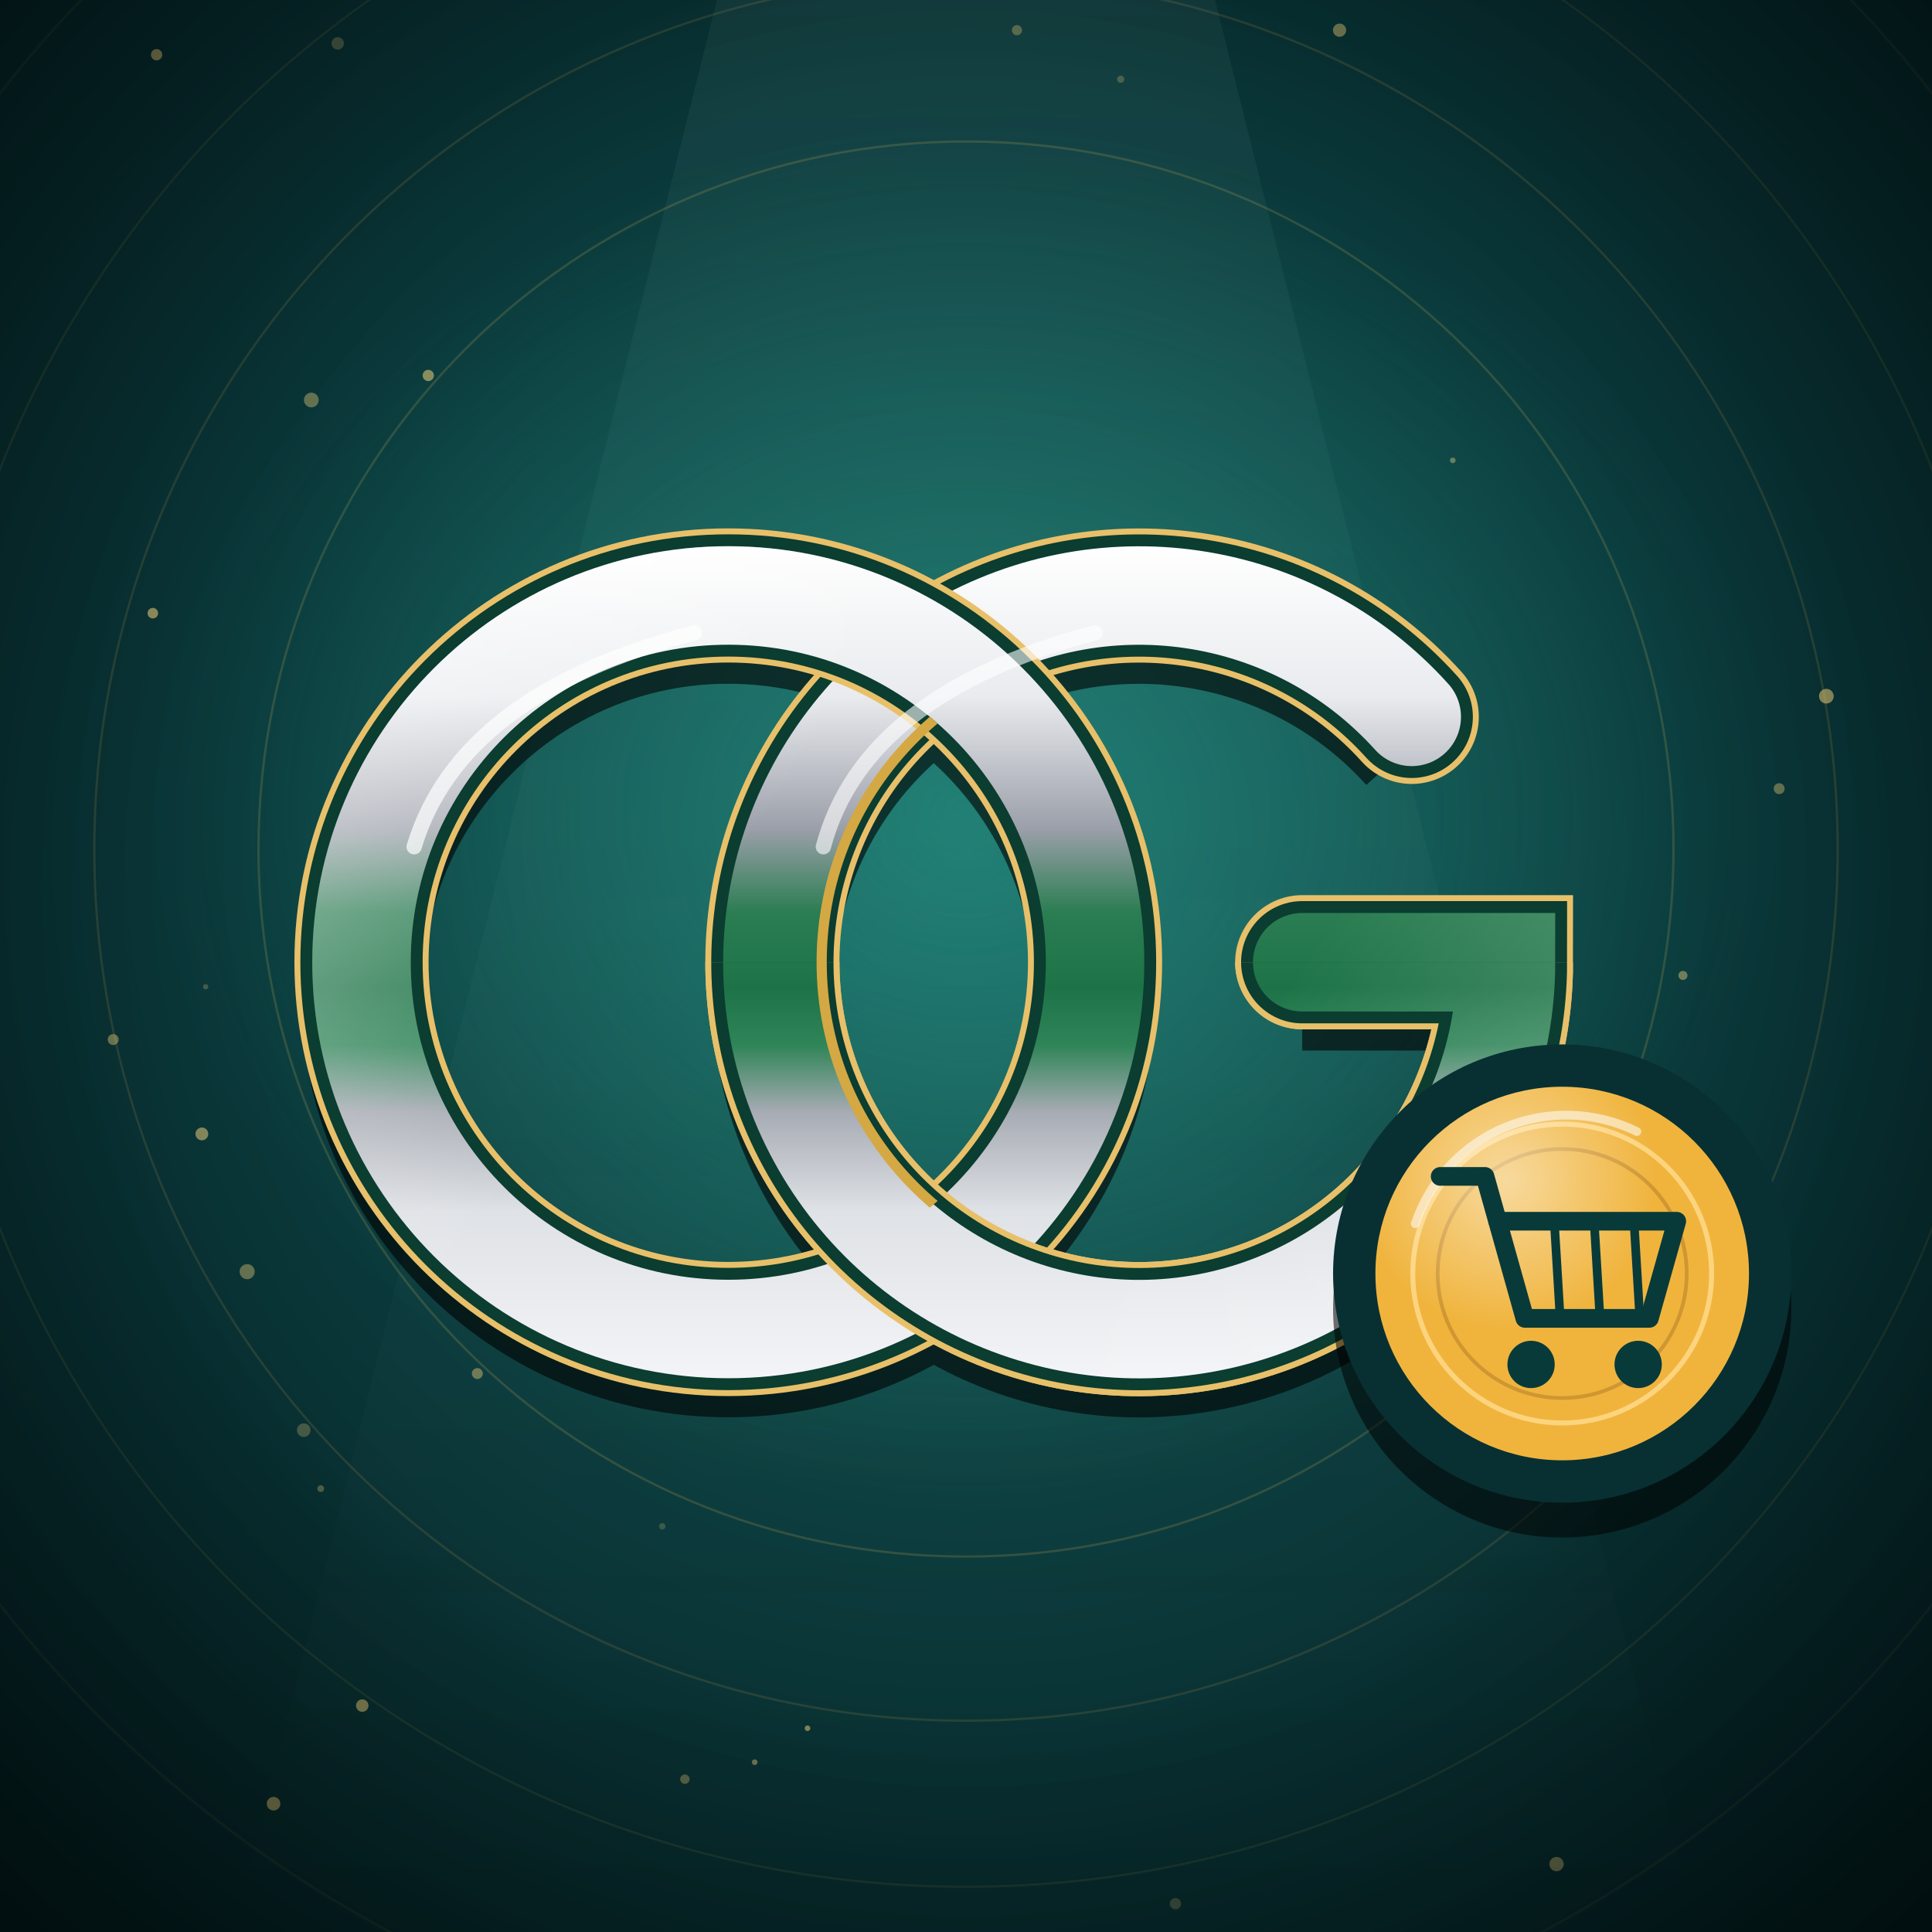
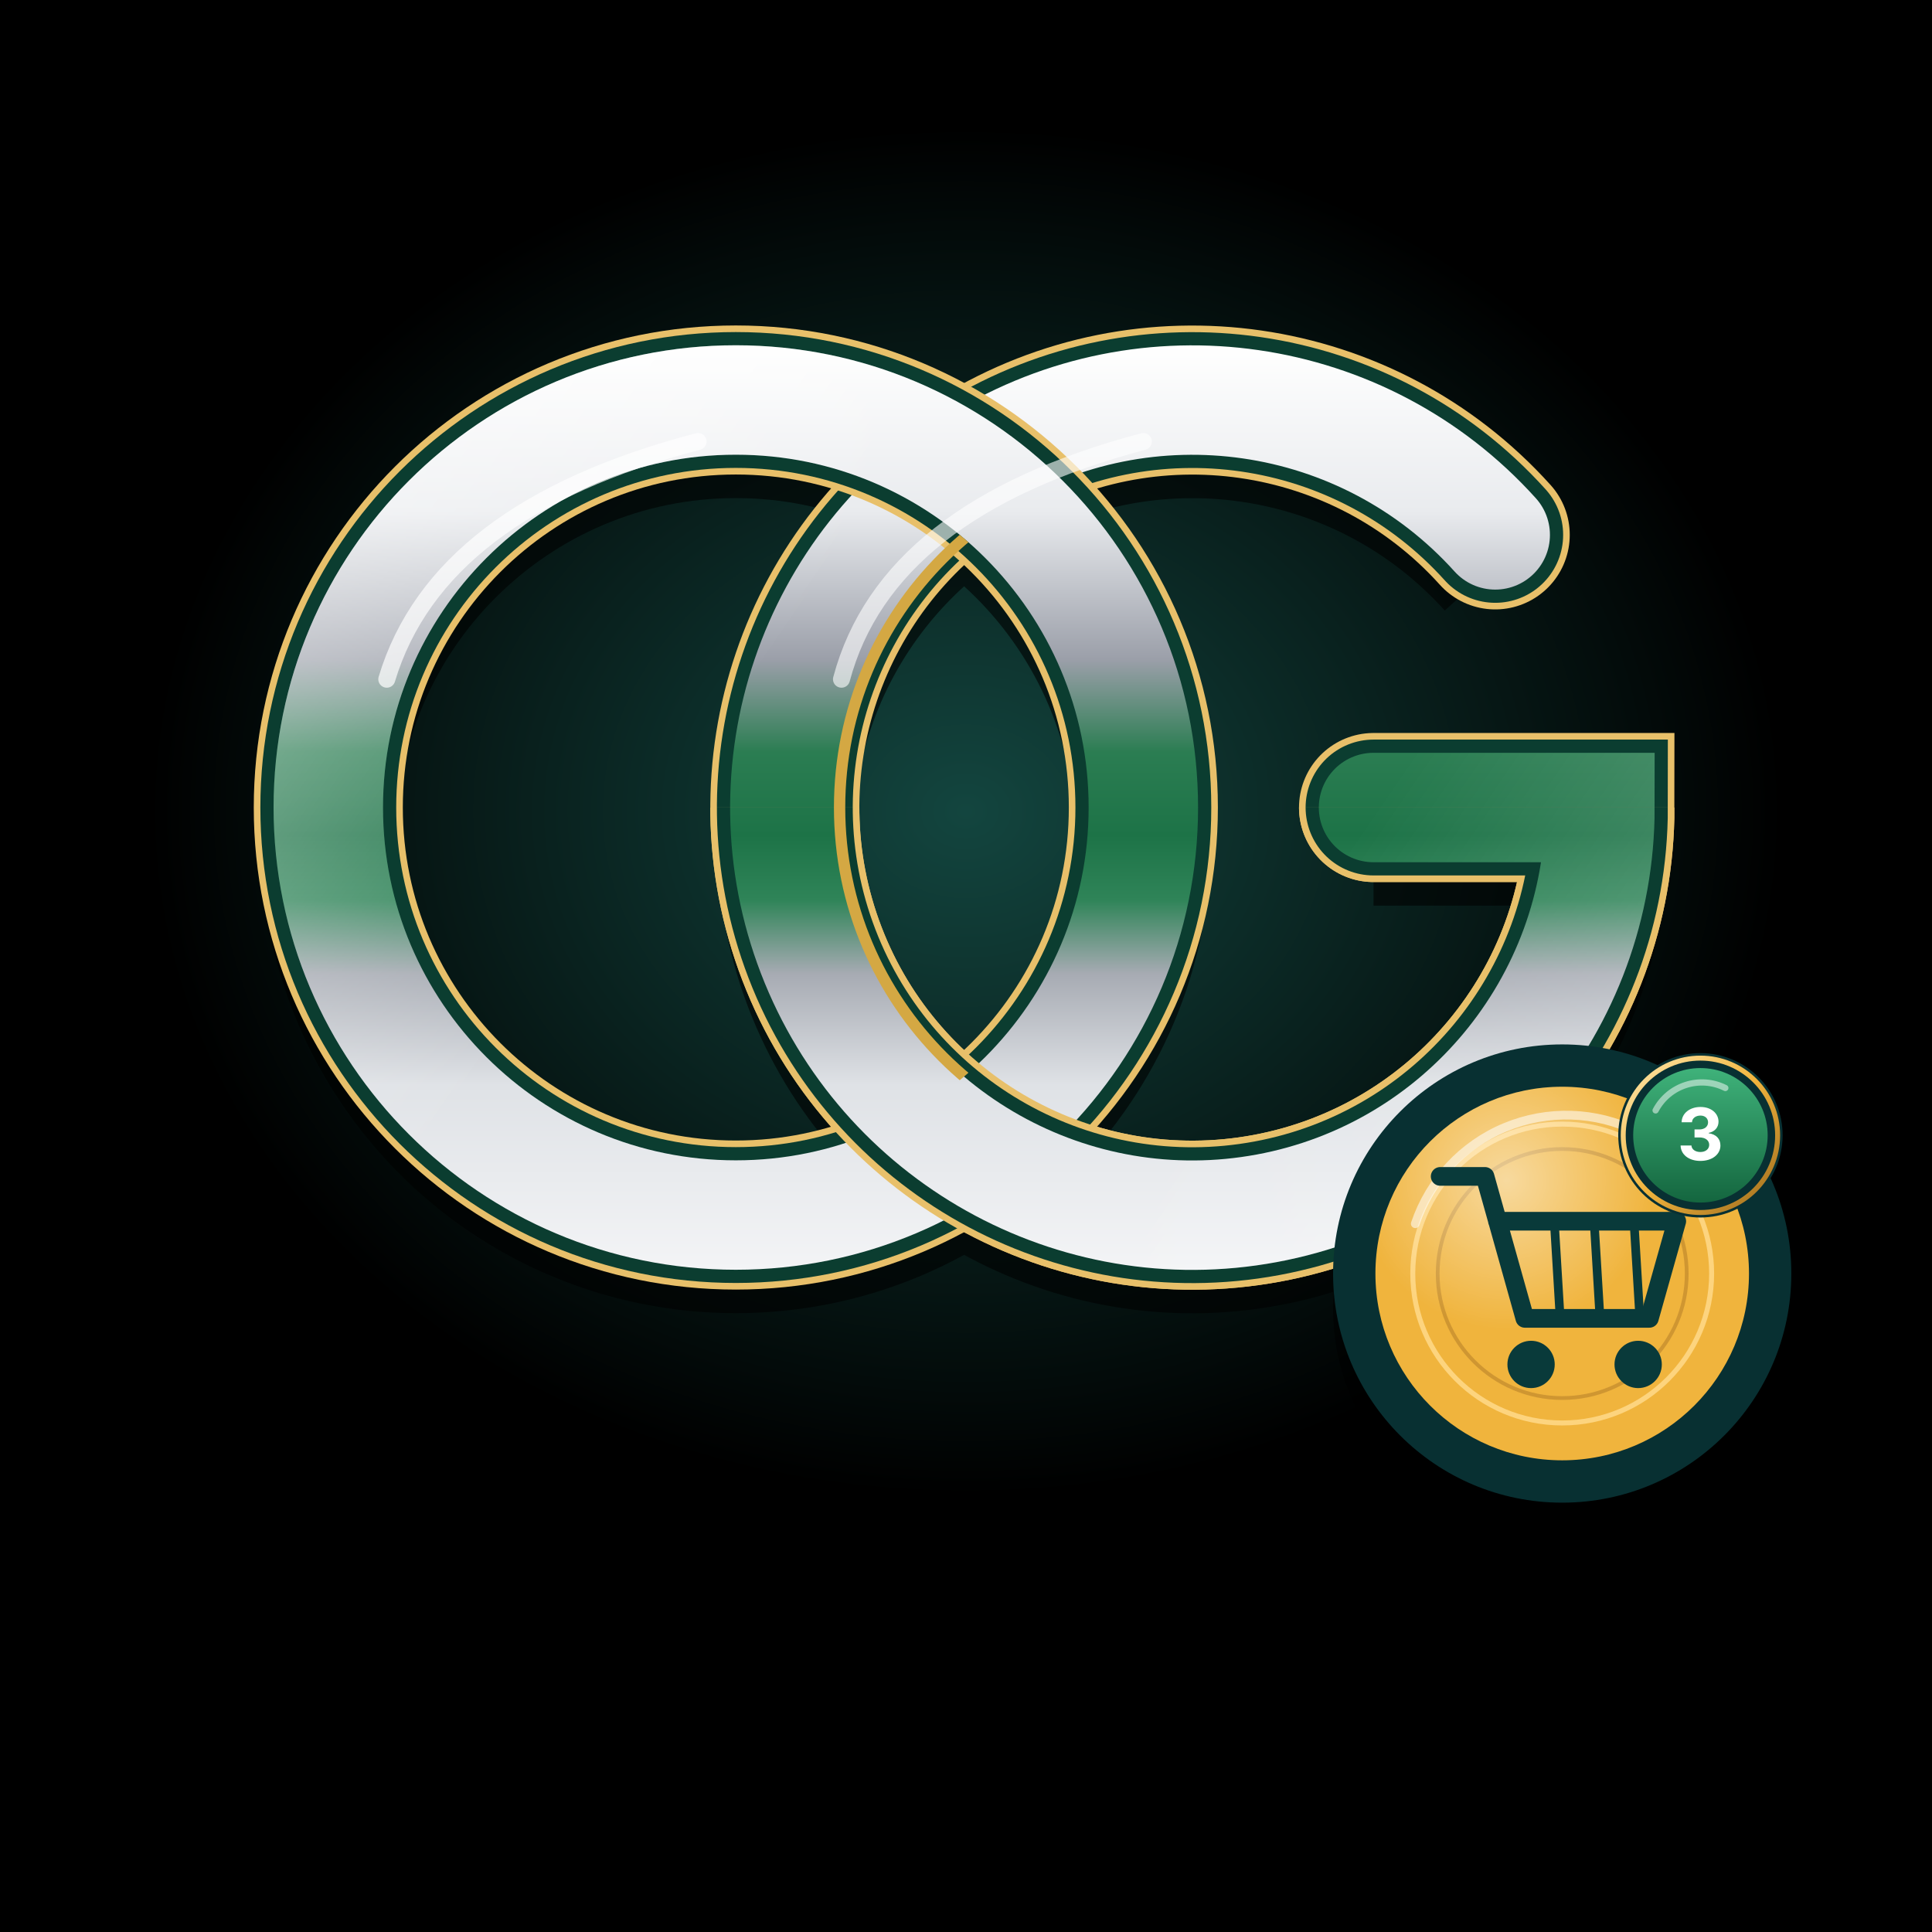
<svg xmlns="http://www.w3.org/2000/svg" xmlns:xlink="http://www.w3.org/1999/xlink" viewBox="0 0 1024 1024" width="4096" height="4096">
  <defs>
    <linearGradient id="bg" x1="0" y1="0" x2="0" y2="1">
      <stop offset="0" stop-color="#0b3a3c" />
      <stop offset="1" stop-color="#062022" />
    </linearGradient>
    <radialGradient id="bgr" cx="0.5" cy="0.44" r="0.75">
      <stop offset="0" stop-color="#16675f" />
      <stop offset=".5" stop-color="#0a383a" />
      <stop offset="1" stop-color="#031a1c" />
    </radialGradient>
    <radialGradient id="halo" cx=".5" cy=".5" r=".5">
      <stop offset="0" stop-color="#2a9a8c" stop-opacity=".45" />
      <stop offset="1" stop-color="#2a9a8c" stop-opacity="0" />
    </radialGradient>
    <linearGradient id="metal" gradientUnits="userSpaceOnUse" x1="0" y1="265" x2="0" y2="755">
      <stop offset="0" stop-color="#ffffff" />
      <stop offset=".18" stop-color="#e9ebee" />
      <stop offset=".34" stop-color="#9b9fa9" />
      <stop offset=".44" stop-color="#2b7d52" />
      <stop offset=".53" stop-color="#1d7347" />
      <stop offset=".6" stop-color="#2f8458" />
      <stop offset=".68" stop-color="#a7abb3" />
      <stop offset=".8" stop-color="#dfe2e6" />
      <stop offset="1" stop-color="#f3f4f6" />
    </linearGradient>
    <linearGradient id="gold" x1="0" y1="0" x2="0" y2="1">
      <stop offset="0" stop-color="#ffeca8" />
      <stop offset=".35" stop-color="#e2b856" />
      <stop offset=".7" stop-color="#b0822c" />
      <stop offset="1" stop-color="#e8c468" />
    </linearGradient>
    <linearGradient id="goldtxt" gradientUnits="userSpaceOnUse" x1="0" y1="0" x2="0" y2="1">
      <stop offset="0" stop-color="#ffeca8" />
      <stop offset=".4" stop-color="#e2b856" />
      <stop offset=".75" stop-color="#b0822c" />
      <stop offset="1" stop-color="#e8c468" />
    </linearGradient>
    <linearGradient id="dot" x1="0" y1="0" x2="0" y2="1">
      <stop offset="0" stop-color="#fff" />
      <stop offset="1" stop-color="#cdd6d6" />
    </linearGradient>
    <linearGradient id="sheen" gradientUnits="userSpaceOnUse" x1="150" y1="260" x2="880" y2="760">
      <stop offset="0" stop-color="#fff" stop-opacity=".55" />
      <stop offset=".35" stop-color="#fff" stop-opacity="0" />
      <stop offset=".7" stop-color="#fff" stop-opacity="0" />
      <stop offset="1" stop-color="#fff" stop-opacity=".28" />
    </linearGradient>
    <linearGradient id="rim" x1="0" y1="0" x2="1" y2="1">
      <stop offset="0" stop-color="#FFE9B0" />
      <stop offset=".5" stop-color="#F0B43D" />
      <stop offset="1" stop-color="#9C6A1C" />
    </linearGradient>
    <linearGradient id="emer" x1="0" y1="0" x2="0" y2="1">
      <stop offset="0" stop-color="#3FB27A" />
      <stop offset="1" stop-color="#14663F" />
    </linearGradient>
    <radialGradient id="vig" cx=".5" cy=".46" r=".75">
      <stop offset=".55" stop-color="#000" stop-opacity="0" />
      <stop offset="1" stop-color="#000" stop-opacity=".5" />
    </radialGradient>
    <linearGradient id="beam" x1="0" y1="0" x2="0" y2="1">
      <stop offset="0" stop-color="#bff3e6" stop-opacity=".055" />
      <stop offset="1" stop-color="#bff3e6" stop-opacity="0" />
    </linearGradient>
    <radialGradient id="cgloss" cx=".35" cy=".25" r=".8">
      <stop offset="0" stop-color="#fff" stop-opacity=".5" />
      <stop offset=".5" stop-color="#fff" stop-opacity="0" />
    </radialGradient>
    <clipPath id="lowerhalf">
      <rect x="0" y="510" width="1024" height="400" />
    </clipPath>
    <clipPath id="ohole">
      <circle cx="390" cy="510" r="187" />
    </clipPath>
    <g id="ogmark">
      <g opacity=".6" transform="translate(0 16)">
        <circle cx="390" cy="510" r="216" fill="none" stroke="#000" stroke-width="72" />
        <path d="M792.5 365.5 A216 216 0 1 0 848 510 L728 510" fill="none" stroke="#000" stroke-width="72" />
      </g>
      <g opacity=".4">
        <circle cx="390" cy="510" r="216" fill="none" stroke="#e2ba60" stroke-width="76" />
        <path d="M792.5 365.5 A216 216 0 1 0 848 510 L728 510" fill="none" stroke="#e2ba60" stroke-width="76" />
      </g>
      <path d="M792.5 365.5 A216 216 0 1 0 848 510 L728 510" fill="none" stroke="#E8C06A" stroke-width="79" stroke-linecap="round" />
      <path d="M792.5 365.5 A216 216 0 1 0 848 510 L728 510" fill="none" stroke="#0b3d30" stroke-width="72" stroke-linecap="round" />
      <path d="M792.5 365.5 A216 216 0 1 0 848 510 L728 510" fill="none" stroke="url(#metal)" stroke-width="58" stroke-linecap="round" />
      <path d="M792.5 365.5 A216 216 0 1 0 848 510 L728 510" fill="none" stroke="url(#sheen)" stroke-width="58" stroke-linecap="round" />
      <circle cx="390" cy="510" r="216" fill="none" stroke="#E8C06A" stroke-width="79" />
      <circle cx="390" cy="510" r="216" fill="none" stroke="#0b3d30" stroke-width="72" />
      <circle cx="390" cy="510" r="216" fill="none" stroke="url(#metal)" stroke-width="58" />
      <circle cx="390" cy="510" r="216" fill="none" stroke="url(#sheen)" stroke-width="58" />
      <g clip-path="url(#lowerhalf)">
        <path d="M792.5 365.5 A216 216 0 1 0 848 510 L728 510" fill="none" stroke="#E8C06A" stroke-width="79" stroke-linecap="round" />
        <path d="M792.5 365.5 A216 216 0 1 0 848 510 L728 510" fill="none" stroke="#0b3d30" stroke-width="72" stroke-linecap="round" />
        <path d="M792.5 365.5 A216 216 0 1 0 848 510 L728 510" fill="none" stroke="url(#metal)" stroke-width="58" stroke-linecap="round" />
        <path d="M792.5 365.5 A216 216 0 1 0 848 510 L728 510" fill="none" stroke="url(#sheen)" stroke-width="58" stroke-linecap="round" />
      </g>
      <g clip-path="url(#ohole)">
        <circle cx="632" cy="510" r="187" fill="none" stroke="#d4a843" stroke-width="6" />
      </g>
      <path d="M205 442 Q232 352 370 316" fill="none" stroke="#fff" stroke-opacity=".7" stroke-width="9" stroke-linecap="round" />
      <path d="M446 442 Q470 352 606 316" fill="none" stroke="#fff" stroke-opacity=".6" stroke-width="9" stroke-linecap="round" />
    </g>
    <g id="cart">
      <circle r="184" fill="#000" opacity=".55" transform="translate(0 28)" />
      <circle r="184" fill="#083032" />
      <circle r="150" fill="#F0B43D" />
      <circle r="120" fill="none" stroke="#FFD98A" stroke-opacity=".85" stroke-width="4" />
      <circle r="100" fill="none" stroke="#B9822A" stroke-opacity=".6" stroke-width="3" />
      <circle r="150" fill="url(#cgloss)" />
      <path d="M-118 -40 A128 128 0 0 1 60 -114" fill="none" stroke="#fff" stroke-opacity=".55" stroke-width="7" stroke-linecap="round" />
      <g fill="none" stroke="#093a3a" stroke-linecap="round" stroke-linejoin="round">
        <polyline points="-98,-78 -62,-78 -30,36 70,36 92,-42 -52,-42" stroke-width="15" />
        <g stroke-width="7">
          <line x1="-6" y1="-36" x2="-2" y2="30" />
          <line x1="26" y1="-36" x2="30" y2="30" />
          <line x1="58" y1="-36" x2="62" y2="30" />
        </g>
      </g>
      <circle cx="-25" cy="73" r="19" fill="#093a3a" />
      <circle cx="61" cy="73" r="19" fill="#093a3a" />
+       <g transform="translate(111 -111)">
+         <circle r="66" fill="#083032" />
+         <circle r="62" fill="none" stroke="url(#rim)" stroke-width="4" />
+         <circle r="54" fill="url(#emer)" />
+         <path d="M-36 -20 A42 42 0 0 1 20 -38" fill="none" stroke="#fff" stroke-opacity=".5" stroke-width="5" stroke-linecap="round" />
+         <text y="20" text-anchor="middle" font-family="Inter, Arial, sans-serif" font-weight="700" font-size="58" fill="#fff">3</text>
+       </g>
    </g>
  </defs>
  <rect width="1024" height="1024" fill="url(#bgr)" />
  <polygon points="380,0 644,0 900,1024 124,1024" fill="url(#beam)" />
  <circle cx="512" cy="450" r="375" fill="none" stroke="#d6ac54" stroke-opacity="0.2" stroke-width="1.2" />
  <circle cx="512" cy="450" r="462" fill="none" stroke="#d6ac54" stroke-opacity="0.15" stroke-width="1.2" />
  <circle cx="512" cy="450" r="550" fill="none" stroke="#d6ac54" stroke-opacity="0.1" stroke-width="1.2" />
  <circle cx="512" cy="450" r="650" fill="none" stroke="#d6ac54" stroke-opacity="0.07" stroke-width="1.2" />
  <circle cx="1032" cy="488" r="1.9" fill="#f0cd78" opacity="0.47" />
  <circle cx="-87" cy="593" r="3.0" fill="#f0cd78" opacity="0.52" />
  <circle cx="192" cy="904" r="3.3" fill="#f0cd78" opacity="0.53" />
  <circle cx="145" cy="956" r="3.6" fill="#f0cd78" opacity="0.48" />
  <circle cx="1169" cy="349" r="2.7" fill="#f0cd78" opacity="0.41" />
  <circle cx="825" cy="988" r="3.8" fill="#f0cd78" opacity="0.39" />
  <circle cx="301" cy="-92" r="3.2" fill="#f0cd78" opacity="0.27" />
  <circle cx="612" cy="-74" r="3.1" fill="#f0cd78" opacity="0.37" />
  <circle cx="83" cy="29" r="3.0" fill="#f0cd78" opacity="0.49" />
  <circle cx="892" cy="517" r="2.4" fill="#f0cd78" opacity="0.46" />
  <circle cx="623" cy="1009" r="3.0" fill="#f0cd78" opacity="0.22" />
  <circle cx="109" cy="523" r="1.4" fill="#f0cd78" opacity="0.25" />
  <circle cx="351" cy="809" r="1.7" fill="#f0cd78" opacity="0.21" />
  <circle cx="60" cy="551" r="2.9" fill="#f0cd78" opacity="0.44" />
  <circle cx="562" cy="1094" r="1.2" fill="#f0cd78" opacity="0.36" />
  <circle cx="428" cy="916" r="1.5" fill="#f0cd78" opacity="0.53" />
  <circle cx="272" cy="694" r="2.9" fill="#f0cd78" opacity="0.24" />
  <circle cx="81" cy="325" r="2.8" fill="#f0cd78" opacity="0.58" />
  <circle cx="710" cy="16" r="3.5" fill="#f0cd78" opacity="0.46" />
  <circle cx="253" cy="728" r="2.9" fill="#f0cd78" opacity="0.43" />
  <circle cx="1156" cy="270" r="2.9" fill="#f0cd78" opacity="0.34" />
  <circle cx="770" cy="244" r="1.5" fill="#f0cd78" opacity="0.43" />
  <circle cx="227" cy="199" r="3.0" fill="#f0cd78" opacity="0.56" />
  <circle cx="170" cy="789" r="1.8" fill="#f0cd78" opacity="0.32" />
  <circle cx="968" cy="369" r="3.9" fill="#f0cd78" opacity="0.57" />
  <circle cx="165" cy="212" r="3.9" fill="#f0cd78" opacity="0.40" />
  <circle cx="131" cy="674" r="4.0" fill="#f0cd78" opacity="0.40" />
  <circle cx="400" cy="934" r="1.5" fill="#f0cd78" opacity="0.45" />
  <circle cx="107" cy="601" r="3.4" fill="#f0cd78" opacity="0.53" />
  <circle cx="1027" cy="493" r="2.0" fill="#f0cd78" opacity="0.57" />
  <circle cx="594" cy="42" r="1.9" fill="#f0cd78" opacity="0.26" />
  <circle cx="943" cy="418" r="2.9" fill="#f0cd78" opacity="0.39" />
  <circle cx="179" cy="23" r="3.3" fill="#f0cd78" opacity="0.25" />
  <circle cx="539" cy="16" r="2.7" fill="#f0cd78" opacity="0.33" />
  <circle cx="363" cy="943" r="2.5" fill="#f0cd78" opacity="0.34" />
  <circle cx="494" cy="-86" r="1.3" fill="#f0cd78" opacity="0.30" />
  <circle cx="-113" cy="630" r="3.7" fill="#f0cd78" opacity="0.42" />
  <circle cx="1112" cy="505" r="2.4" fill="#f0cd78" opacity="0.43" />
  <circle cx="368" cy="-82" r="2.5" fill="#f0cd78" opacity="0.56" />
  <circle cx="161" cy="758" r="3.6" fill="#f0cd78" opacity="0.28" />
  <rect width="1024" height="1024" fill="url(#vig)" />
+   <rect width="1024" height="1024" />
  <ellipse cx="512" cy="430" rx="440" ry="360" fill="url(#halo)" />
-   <use xlink:href="#ogmark" transform="translate(35 51) scale(.9)" />
-   <use xlink:href="#cart" transform="translate(828 675) scale(.66)" />
+   <g transform="translate(512 428) translate(-512 -510)">
+     <use href="#ogmark" xlink:href="#ogmark" />
+   </g>
+   <g transform="translate(828 675) scale(.66)">
+     <use href="#cart" xlink:href="#cart" />
+   </g>
</svg>
